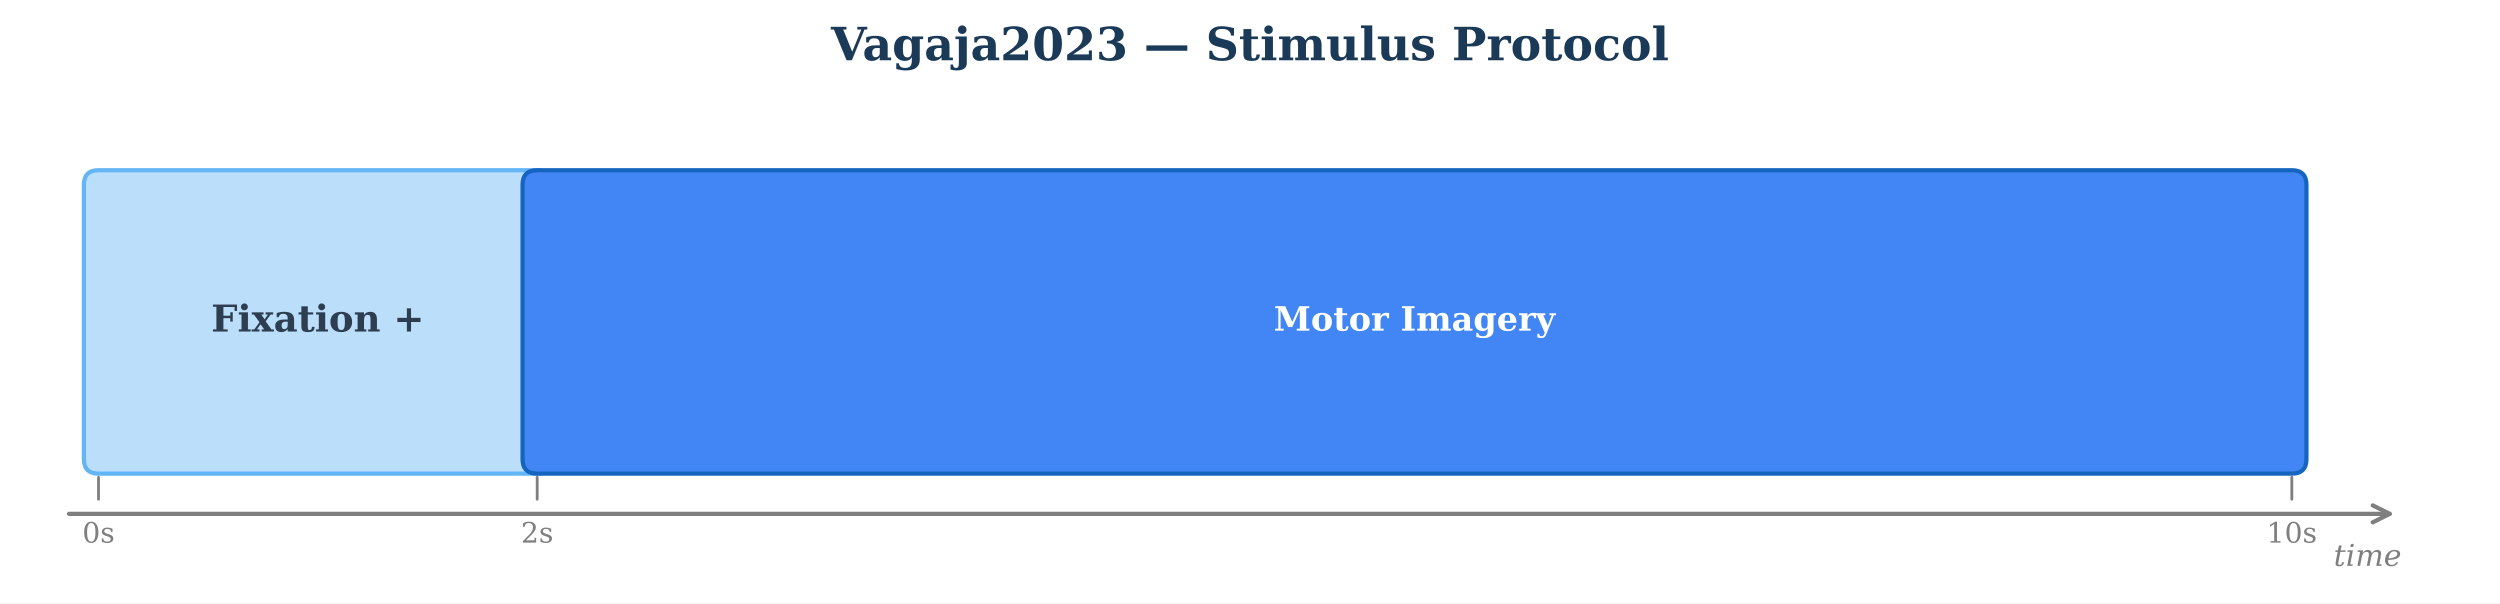
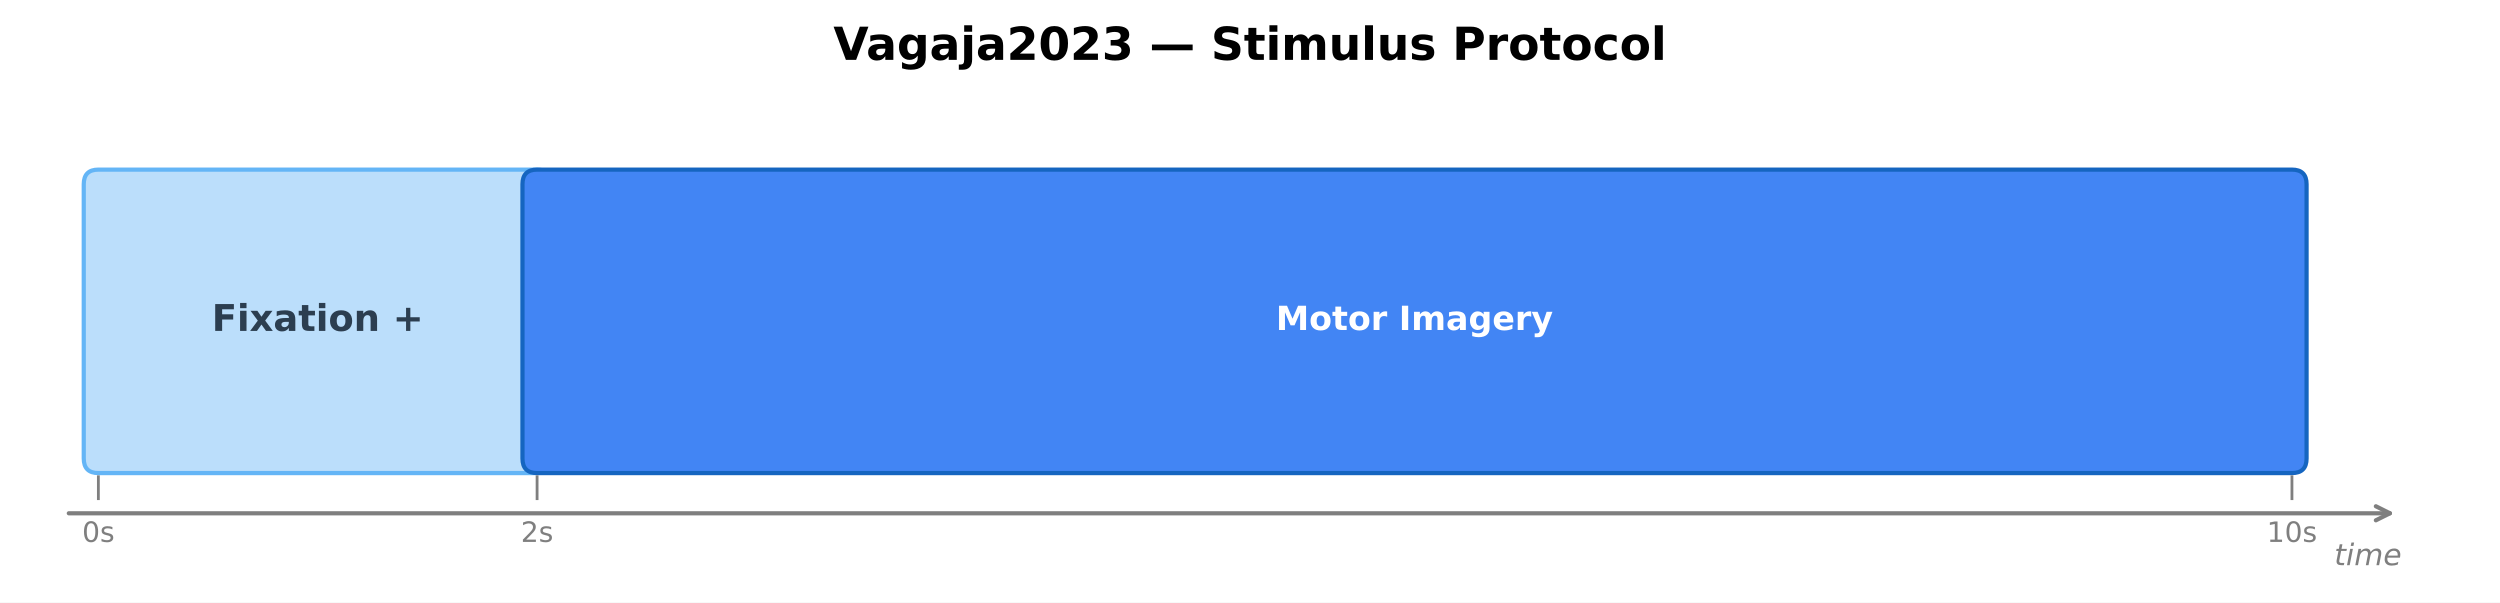
- <svg xmlns="http://www.w3.org/2000/svg" xmlns:xlink="http://www.w3.org/1999/xlink" width="708.48pt" height="170.95pt" viewBox="0 0 708.48 170.95" version="1.1">
+ <svg xmlns="http://www.w3.org/2000/svg" xmlns:xlink="http://www.w3.org/1999/xlink" width="712.8pt" height="171.788pt" viewBox="0 0 712.8 171.788" version="1.1">
  <defs>
    <style type="text/css">*{stroke-linejoin: round; stroke-linecap: butt}</style>
  </defs>
  <g id="figure_1">
    <g id="patch_1">
-       <path d="M 0 170.95  L 708.48 170.95  L 708.48 0  L 0 0  z " style="fill: #ffffff" />
+       <path d="M 0 171.788  L 712.8 171.788  L 712.8 0  L 0 0  z " style="fill: #ffffff" />
    </g>
    <g id="axes_1">
      <g id="patch_2">
-         <path d="M 27.919 134.226  L 152.232 134.226  Q 156.375 134.226 156.375 130.082  L 156.375 52.387  Q 156.375 48.243 152.232 48.243  L 27.919 48.243  Q 23.775 48.243 23.775 52.387  L 23.775 130.082  Q 23.775 134.226 27.919 134.226  z " clip-path="url(#pcf9cfe73e1)" style="fill: #bbdefb; stroke: #64b5f6; stroke-width: 1.2" />
+         <path d="M 28.048 134.88  L 153.134 134.88  Q 157.304 134.88 157.304 130.711  L 157.304 52.532  Q 157.304 48.362 153.134 48.362  L 28.048 48.362  Q 23.878 48.362 23.878 52.532  L 23.878 130.711  Q 23.878 134.88 28.048 134.88  z " clip-path="url(#p96fbd1d0a3)" style="fill: #bbdefb; stroke: #64b5f6; stroke-width: 1.2" />
      </g>
      <g id="patch_3">
-         <path d="M 152.232 134.226  L 649.483 134.226  Q 653.627 134.226 653.627 130.082  L 653.627 52.387  Q 653.627 48.243 649.483 48.243  L 152.232 48.243  Q 148.088 48.243 148.088 52.387  L 148.088 130.082  Q 148.088 134.226 152.232 134.226  z " clip-path="url(#pcf9cfe73e1)" style="fill: #4285f4; stroke: #1565c0; stroke-width: 1.2" />
+         <path d="M 153.134 134.88  L 653.481 134.88  Q 657.65 134.88 657.65 130.711  L 657.65 52.532  Q 657.65 48.362 653.481 48.362  L 153.134 48.362  Q 148.965 48.362 148.965 52.532  L 148.965 130.711  Q 148.965 134.88 153.134 134.88  z " clip-path="url(#p96fbd1d0a3)" style="fill: #4285f4; stroke: #1565c0; stroke-width: 1.2" />
      </g>
      <g id="line2d_1">
-         <path d="M 27.919 135.262  L 27.919 141.477  " clip-path="url(#pcf9cfe73e1)" style="fill: none; stroke: #7f7f7f; stroke-width: 0.8; stroke-linecap: round" />
+         <path d="M 28.048 135.923  L 28.048 142.177  " clip-path="url(#p96fbd1d0a3)" style="fill: none; stroke: #7f7f7f; stroke-width: 0.8; stroke-linecap: square" />
      </g>
      <g id="line2d_2">
-         <path d="M 152.232 135.262  L 152.232 141.477  " clip-path="url(#pcf9cfe73e1)" style="fill: none; stroke: #7f7f7f; stroke-width: 0.8; stroke-linecap: round" />
+         <path d="M 153.134 135.923  L 153.134 142.177  " clip-path="url(#p96fbd1d0a3)" style="fill: none; stroke: #7f7f7f; stroke-width: 0.8; stroke-linecap: square" />
      </g>
      <g id="line2d_3">
-         <path d="M 649.483 135.262  L 649.483 141.477  " clip-path="url(#pcf9cfe73e1)" style="fill: none; stroke: #7f7f7f; stroke-width: 0.8; stroke-linecap: round" />
+         <path d="M 653.481 135.923  L 653.481 142.177  " clip-path="url(#p96fbd1d0a3)" style="fill: none; stroke: #7f7f7f; stroke-width: 0.8; stroke-linecap: square" />
      </g>
      <g id="text_1">
-         <g clip-path="url(#pcf9cfe73e1)">
-           <g style="fill: #2c3e50" transform="translate(59.85655 93.96234) scale(0.105 -0.105)">
+         <g clip-path="url(#p96fbd1d0a3)">
+           <g style="fill: #2c3e50" transform="translate(60.39534 94.3492) scale(0.105 -0.105)">
            <defs>
-               <path id="DejaVuSerif-Bold-29" d="M 300 0  L 300 378  L 897 378  L 897 4288  L 300 4288  L 300 4666  L 4459 4666  L 4459 3566  L 4031 3566  L 4031 4238  L 2106 4238  L 2106 2741  L 3291 2741  L 3291 3334  L 3719 3334  L 3719 1722  L 3291 1722  L 3291 2316  L 2106 2316  L 2106 378  L 2841 378  L 2841 0  L 300 0  z " transform="scale(0.015625)" />
-               <path id="DejaVuSerif-Bold-4c" d="M 588 4263  Q 588 4516 763 4689  Q 938 4863 1191 4863  Q 1438 4863 1611 4689  Q 1784 4516 1784 4263  Q 1784 4016 1611 3842  Q 1438 3669 1191 3669  Q 938 3669 763 3841  Q 588 4013 588 4263  z M 1797 378  L 2272 378  L 2272 0  L 219 0  L 219 378  L 691 378  L 691 2944  L 219 2944  L 219 3322  L 1797 3322  L 1797 378  z " transform="scale(0.015625)" />
-               <path id="DejaVuSerif-Bold-5b" d="M 2247 2119  L 2834 2944  L 2425 2944  L 2425 3322  L 3719 3322  L 3719 2944  L 3278 2944  L 2431 1759  L 3419 378  L 3859 378  L 3859 0  L 1747 0  L 1747 378  L 2175 378  L 1550 1253  L 922 378  L 1369 378  L 1369 0  L 0 0  L 0 378  L 475 378  L 1356 1619  L 403 2944  L 31 2944  L 31 3322  L 2059 3322  L 2059 2944  L 1656 2944  L 2247 2119  z " transform="scale(0.015625)" />
-               <path id="DejaVuSerif-Bold-44" d="M 3525 2041  L 3525 378  L 4000 378  L 4000 0  L 2419 0  L 2419 422  Q 2200 159 1931 34  Q 1663 -91 1319 -91  Q 809 -91 536 182  Q 263 456 263 966  Q 263 1525 655 1803  Q 1047 2081 1838 2081  L 2419 2081  L 2419 2278  Q 2419 2681 2228 2873  Q 2038 3066 1638 3066  Q 1306 3066 1126 2930  Q 947 2794 872 2484  L 519 2484  L 519 3200  Q 816 3306 1134 3359  Q 1453 3413 1806 3413  Q 2697 3413 3111 3081  Q 3525 2750 3525 2041  z M 2419 1044  L 2419 1709  L 2003 1709  Q 1694 1709 1528 1540  Q 1363 1372 1363 1056  Q 1363 741 1483 584  Q 1603 428 1850 428  Q 2106 428 2262 597  Q 2419 766 2419 1044  z " transform="scale(0.015625)" />
-               <path id="DejaVuSerif-Bold-57" d="M 634 2944  L 153 2944  L 153 3322  L 634 3322  L 634 4353  L 1741 4353  L 1741 3322  L 2663 3322  L 2663 2944  L 1741 2944  L 1741 909  Q 1741 475 1809 369  Q 1878 263 2059 263  Q 2259 263 2356 397  Q 2453 531 2459 813  L 2925 813  Q 2897 313 2651 111  Q 2406 -91 1806 -91  Q 1122 -91 878 123  Q 634 338 634 909  L 634 2944  z " transform="scale(0.015625)" />
-               <path id="DejaVuSerif-Bold-52" d="M 2138 263  Q 2488 263 2630 563  Q 2772 863 2772 1663  Q 2772 2463 2631 2761  Q 2491 3059 2138 3059  Q 1784 3059 1640 2757  Q 1497 2456 1497 1663  Q 1497 869 1640 566  Q 1784 263 2138 263  z M 2138 -91  Q 1259 -91 761 376  Q 263 844 263 1663  Q 263 2484 761 2948  Q 1259 3413 2138 3413  Q 3019 3413 3516 2948  Q 4013 2484 4013 1663  Q 4013 844 3514 376  Q 3016 -91 2138 -91  z " transform="scale(0.015625)" />
-               <path id="DejaVuSerif-Bold-51" d="M 219 0  L 219 378  L 691 378  L 691 2944  L 219 2944  L 219 3322  L 1797 3322  L 1797 2853  Q 1997 3150 2253 3281  Q 2509 3413 2900 3413  Q 3459 3413 3745 3083  Q 4031 2753 4031 2113  L 4031 378  L 4506 378  L 4506 0  L 2522 0  L 2522 378  L 2925 378  L 2925 2144  Q 2925 2566 2817 2730  Q 2709 2894 2444 2894  Q 2109 2894 1953 2648  Q 1797 2403 1797 1869  L 1797 378  L 2203 378  L 2203 0  L 219 0  z " transform="scale(0.015625)" />
-               <path id="DejaVuSerif-Bold-3" transform="scale(0.015625)" />
-               <path id="DejaVuSerif-Bold-e" d="M 3041 4013  L 3041 2369  L 4684 2369  L 4684 1650  L 3041 1650  L 3041 6  L 2322 6  L 2322 1650  L 678 1650  L 678 2369  L 2322 2369  L 2322 4013  L 3041 4013  z " transform="scale(0.015625)" />
+               <path id="DejaVuSans-Bold-29" d="M 588 4666  L 3834 4666  L 3834 3756  L 1791 3756  L 1791 2888  L 3713 2888  L 3713 1978  L 1791 1978  L 1791 0  L 588 0  L 588 4666  z " transform="scale(0.015625)" />
+               <path id="DejaVuSans-Bold-4c" d="M 538 3500  L 1656 3500  L 1656 0  L 538 0  L 538 3500  z M 538 4863  L 1656 4863  L 1656 3950  L 538 3950  L 538 4863  z " transform="scale(0.015625)" />
+               <path id="DejaVuSans-Bold-5b" d="M 1422 1791  L 159 3500  L 1344 3500  L 2059 2463  L 2784 3500  L 3969 3500  L 2706 1797  L 4031 0  L 2847 0  L 2059 1106  L 1281 0  L 97 0  L 1422 1791  z " transform="scale(0.015625)" />
+               <path id="DejaVuSans-Bold-44" d="M 2106 1575  Q 1756 1575 1579 1456  Q 1403 1338 1403 1106  Q 1403 894 1545 773  Q 1688 653 1941 653  Q 2256 653 2472 879  Q 2688 1106 2688 1447  L 2688 1575  L 2106 1575  z M 3816 1997  L 3816 0  L 2688 0  L 2688 519  Q 2463 200 2181 54  Q 1900 -91 1497 -91  Q 953 -91 614 226  Q 275 544 275 1050  Q 275 1666 698 1953  Q 1122 2241 2028 2241  L 2688 2241  L 2688 2328  Q 2688 2594 2478 2717  Q 2269 2841 1825 2841  Q 1466 2841 1156 2769  Q 847 2697 581 2553  L 581 3406  Q 941 3494 1303 3539  Q 1666 3584 2028 3584  Q 2975 3584 3395 3211  Q 3816 2838 3816 1997  z " transform="scale(0.015625)" />
+               <path id="DejaVuSans-Bold-57" d="M 1759 4494  L 1759 3500  L 2913 3500  L 2913 2700  L 1759 2700  L 1759 1216  Q 1759 972 1856 886  Q 1953 800 2241 800  L 2816 800  L 2816 0  L 1856 0  Q 1194 0 917 276  Q 641 553 641 1216  L 641 2700  L 84 2700  L 84 3500  L 641 3500  L 641 4494  L 1759 4494  z " transform="scale(0.015625)" />
+               <path id="DejaVuSans-Bold-52" d="M 2203 2784  Q 1831 2784 1636 2517  Q 1441 2250 1441 1747  Q 1441 1244 1636 976  Q 1831 709 2203 709  Q 2569 709 2762 976  Q 2956 1244 2956 1747  Q 2956 2250 2762 2517  Q 2569 2784 2203 2784  z M 2203 3584  Q 3106 3584 3614 3096  Q 4122 2609 4122 1747  Q 4122 884 3614 396  Q 3106 -91 2203 -91  Q 1297 -91 786 396  Q 275 884 275 1747  Q 275 2609 786 3096  Q 1297 3584 2203 3584  z " transform="scale(0.015625)" />
+               <path id="DejaVuSans-Bold-51" d="M 4056 2131  L 4056 0  L 2931 0  L 2931 347  L 2931 1631  Q 2931 2084 2911 2256  Q 2891 2428 2841 2509  Q 2775 2619 2662 2680  Q 2550 2741 2406 2741  Q 2056 2741 1856 2470  Q 1656 2200 1656 1722  L 1656 0  L 538 0  L 538 3500  L 1656 3500  L 1656 2988  Q 1909 3294 2193 3439  Q 2478 3584 2822 3584  Q 3428 3584 3742 3212  Q 4056 2841 4056 2131  z " transform="scale(0.015625)" />
+               <path id="DejaVuSans-Bold-3" transform="scale(0.015625)" />
+               <path id="DejaVuSans-Bold-e" d="M 3053 4013  L 3053 2375  L 4684 2375  L 4684 1638  L 3053 1638  L 3053 0  L 2309 0  L 2309 1638  L 678 1638  L 678 2375  L 2309 2375  L 2309 4013  L 3053 4013  z " transform="scale(0.015625)" />
            </defs>
-             <use xlink:href="#DejaVuSerif-Bold-29" />
-             <use xlink:href="#DejaVuSerif-Bold-4c" transform="translate(71 0)" />
-             <use xlink:href="#DejaVuSerif-Bold-5b" transform="translate(108.9844 0)" />
-             <use xlink:href="#DejaVuSerif-Bold-44" transform="translate(168.6094 0)" />
-             <use xlink:href="#DejaVuSerif-Bold-57" transform="translate(233.4062 0)" />
-             <use xlink:href="#DejaVuSerif-Bold-4c" transform="translate(279.5938 0)" />
-             <use xlink:href="#DejaVuSerif-Bold-52" transform="translate(317.5781 0)" />
-             <use xlink:href="#DejaVuSerif-Bold-51" transform="translate(384.2812 0)" />
-             <use xlink:href="#DejaVuSerif-Bold-3" transform="translate(456.9844 0)" />
-             <use xlink:href="#DejaVuSerif-Bold-e" transform="translate(491.7969 0)" />
+             <use xlink:href="#DejaVuSans-Bold-29" />
+             <use xlink:href="#DejaVuSans-Bold-4c" transform="translate(68.3125 0)" />
+             <use xlink:href="#DejaVuSans-Bold-5b" transform="translate(102.5938 0)" />
+             <use xlink:href="#DejaVuSans-Bold-44" transform="translate(167.0938 0)" />
+             <use xlink:href="#DejaVuSans-Bold-57" transform="translate(234.5781 0)" />
+             <use xlink:href="#DejaVuSans-Bold-4c" transform="translate(282.375 0)" />
+             <use xlink:href="#DejaVuSans-Bold-52" transform="translate(316.6562 0)" />
+             <use xlink:href="#DejaVuSans-Bold-51" transform="translate(385.3594 0)" />
+             <use xlink:href="#DejaVuSans-Bold-3" transform="translate(456.5469 0)" />
+             <use xlink:href="#DejaVuSans-Bold-e" transform="translate(491.3594 0)" />
          </g>
        </g>
      </g>
      <g id="text_2">
-         <g clip-path="url(#pcf9cfe73e1)">
-           <g style="fill: #ffffff" transform="translate(360.9803 93.70216) scale(0.095 -0.095)">
+         <g clip-path="url(#p96fbd1d0a3)">
+           <g style="fill: #ffffff" transform="translate(363.8045 94.08903) scale(0.095 -0.095)">
            <defs>
-               <path id="DejaVuSerif-Bold-30" d="M 269 0  L 269 378  L 863 378  L 863 4288  L 269 4288  L 269 4666  L 2194 4666  L 3525 1672  L 4863 4666  L 6784 4666  L 6784 4288  L 6188 4288  L 6188 378  L 6784 378  L 6784 0  L 4384 0  L 4384 378  L 4978 378  L 4978 3938  L 3531 684  L 2741 684  L 1300 3938  L 1300 378  L 1894 378  L 1894 0  L 269 0  z " transform="scale(0.015625)" />
-               <path id="DejaVuSerif-Bold-55" d="M 3438 3359  L 3438 2369  L 3084 2369  Q 3066 2634 2941 2764  Q 2816 2894 2578 2894  Q 2216 2894 2006 2575  Q 1797 2256 1797 1691  L 1797 378  L 2400 378  L 2400 0  L 219 0  L 219 378  L 691 378  L 691 2944  L 184 2944  L 184 3322  L 1797 3322  L 1797 2731  Q 1959 3078 2226 3245  Q 2494 3413 2881 3413  Q 2978 3413 3117 3398  Q 3256 3384 3438 3359  z " transform="scale(0.015625)" />
-               <path id="DejaVuSerif-Bold-2c" d="M 300 0  L 300 378  L 897 378  L 897 4288  L 300 4288  L 300 4666  L 2700 4666  L 2700 4288  L 2100 4288  L 2100 378  L 2700 378  L 2700 0  L 300 0  z " transform="scale(0.015625)" />
-               <path id="DejaVuSerif-Bold-50" d="M 3884 2778  Q 4116 3109 4384 3261  Q 4653 3413 5013 3413  Q 5584 3413 5867 3089  Q 6150 2766 6150 2113  L 6150 378  L 6625 378  L 6625 0  L 4647 0  L 4647 378  L 5044 378  L 5044 1947  Q 5044 2569 4948 2731  Q 4853 2894 4594 2894  Q 4300 2894 4137 2667  Q 3975 2441 3975 2022  L 3975 378  L 4372 378  L 4372 0  L 2472 0  L 2472 378  L 2869 378  L 2869 1947  Q 2869 2569 2772 2731  Q 2675 2894 2419 2894  Q 2122 2894 1959 2667  Q 1797 2441 1797 2022  L 1797 378  L 2194 378  L 2194 0  L 219 0  L 219 378  L 691 378  L 691 2944  L 219 2944  L 219 3322  L 1797 3322  L 1797 2853  Q 1991 3144 2241 3278  Q 2491 3413 2834 3413  Q 3241 3413 3494 3258  Q 3747 3103 3884 2778  z " transform="scale(0.015625)" />
-               <path id="DejaVuSerif-Bold-4a" d="M 3853 2944  L 3853 44  Q 3853 -656 3354 -1039  Q 2856 -1422 1947 -1422  Q 1616 -1422 1275 -1370  Q 934 -1319 575 -1216  L 575 -422  L 928 -422  Q 975 -750 1192 -909  Q 1409 -1069 1813 -1069  Q 2325 -1069 2536 -823  Q 2747 -578 2747 44  L 2747 422  Q 2606 163 2367 36  Q 2128 -91 1778 -91  Q 1072 -91 667 378  Q 263 847 263 1663  Q 263 2481 667 2947  Q 1072 3413 1778 3413  Q 2128 3413 2367 3286  Q 2606 3159 2747 2900  L 2747 3322  L 4325 3322  L 4325 2944  L 3853 2944  z M 2747 1825  Q 2747 2406 2597 2665  Q 2447 2925 2119 2925  Q 1775 2925 1636 2651  Q 1497 2378 1497 1663  Q 1497 947 1637 672  Q 1778 397 2119 397  Q 2447 397 2597 656  Q 2747 916 2747 1497  L 2747 1825  z " transform="scale(0.015625)" />
-               <path id="DejaVuSerif-Bold-48" d="M 2566 1875  Q 2566 2531 2444 2795  Q 2322 3059 2028 3059  Q 1744 3059 1620 2800  Q 1497 2541 1497 1931  L 1497 1875  L 2566 1875  z M 3781 1503  L 1497 1503  L 1497 1478  Q 1497 834 1690 548  Q 1884 263 2316 263  Q 2675 263 2897 453  Q 3119 644 3181 1006  L 3700 1006  Q 3566 441 3166 175  Q 2766 -91 2047 -91  Q 1184 -91 723 364  Q 263 819 263 1663  Q 263 2488 734 2950  Q 1206 3413 2047 3413  Q 2872 3413 3312 2927  Q 3753 2441 3781 1503  z " transform="scale(0.015625)" />
-               <path id="DejaVuSerif-Bold-5c" d="M 1997 -750  Q 1847 -1116 1634 -1269  Q 1422 -1422 1063 -1422  Q 909 -1422 721 -1387  Q 534 -1353 313 -1288  L 313 -594  L 666 -597  Q 675 -838 779 -953  Q 884 -1069 1094 -1069  Q 1297 -1069 1422 -958  Q 1547 -847 1672 -538  L 1722 -422  L 275 2944  L -84 2944  L -84 3322  L 1831 3322  L 1831 2944  L 1434 2944  L 2278 978  L 3066 2944  L 2625 2944  L 2625 3322  L 3872 3322  L 3872 2944  L 3469 2944  L 1997 -750  z " transform="scale(0.015625)" />
+               <path id="DejaVuSans-Bold-30" d="M 588 4666  L 2119 4666  L 3181 2169  L 4250 4666  L 5778 4666  L 5778 0  L 4641 0  L 4641 3413  L 3566 897  L 2803 897  L 1728 3413  L 1728 0  L 588 0  L 588 4666  z " transform="scale(0.015625)" />
+               <path id="DejaVuSans-Bold-55" d="M 3138 2547  Q 2991 2616 2845 2648  Q 2700 2681 2553 2681  Q 2122 2681 1889 2404  Q 1656 2128 1656 1613  L 1656 0  L 538 0  L 538 3500  L 1656 3500  L 1656 2925  Q 1872 3269 2151 3426  Q 2431 3584 2822 3584  Q 2878 3584 2943 3579  Q 3009 3575 3134 3559  L 3138 2547  z " transform="scale(0.015625)" />
+               <path id="DejaVuSans-Bold-2c" d="M 588 4666  L 1791 4666  L 1791 0  L 588 0  L 588 4666  z " transform="scale(0.015625)" />
+               <path id="DejaVuSans-Bold-50" d="M 3781 2919  Q 3994 3244 4286 3414  Q 4578 3584 4928 3584  Q 5531 3584 5847 3212  Q 6163 2841 6163 2131  L 6163 0  L 5038 0  L 5038 1825  Q 5041 1866 5042 1909  Q 5044 1953 5044 2034  Q 5044 2406 4934 2573  Q 4825 2741 4581 2741  Q 4263 2741 4089 2478  Q 3916 2216 3909 1719  L 3909 0  L 2784 0  L 2784 1825  Q 2784 2406 2684 2573  Q 2584 2741 2328 2741  Q 2006 2741 1831 2477  Q 1656 2213 1656 1722  L 1656 0  L 531 0  L 531 3500  L 1656 3500  L 1656 2988  Q 1863 3284 2130 3434  Q 2397 3584 2719 3584  Q 3081 3584 3359 3409  Q 3638 3234 3781 2919  z " transform="scale(0.015625)" />
+               <path id="DejaVuSans-Bold-4a" d="M 2919 594  Q 2688 288 2409 144  Q 2131 0 1766 0  Q 1125 0 706 504  Q 288 1009 288 1791  Q 288 2575 706 3076  Q 1125 3578 1766 3578  Q 2131 3578 2409 3434  Q 2688 3291 2919 2981  L 2919 3500  L 4044 3500  L 4044 353  Q 4044 -491 3511 -936  Q 2978 -1381 1966 -1381  Q 1638 -1381 1331 -1331  Q 1025 -1281 716 -1178  L 716 -306  Q 1009 -475 1290 -558  Q 1572 -641 1856 -641  Q 2406 -641 2662 -400  Q 2919 -159 2919 353  L 2919 594  z M 2181 2772  Q 1834 2772 1640 2515  Q 1447 2259 1447 1791  Q 1447 1309 1634 1061  Q 1822 813 2181 813  Q 2531 813 2725 1069  Q 2919 1325 2919 1791  Q 2919 2259 2725 2515  Q 2531 2772 2181 2772  z " transform="scale(0.015625)" />
+               <path id="DejaVuSans-Bold-48" d="M 4031 1759  L 4031 1441  L 1416 1441  Q 1456 1047 1700 850  Q 1944 653 2381 653  Q 2734 653 3104 758  Q 3475 863 3866 1075  L 3866 213  Q 3469 63 3072 -14  Q 2675 -91 2278 -91  Q 1328 -91 801 392  Q 275 875 275 1747  Q 275 2603 792 3093  Q 1309 3584 2216 3584  Q 3041 3584 3536 3087  Q 4031 2591 4031 1759  z M 2881 2131  Q 2881 2450 2695 2645  Q 2509 2841 2209 2841  Q 1884 2841 1681 2658  Q 1478 2475 1428 2131  L 2881 2131  z " transform="scale(0.015625)" />
+               <path id="DejaVuSans-Bold-5c" d="M 78 3500  L 1197 3500  L 2138 1125  L 2938 3500  L 4056 3500  L 2584 -331  Q 2363 -916 2067 -1148  Q 1772 -1381 1288 -1381  L 641 -1381  L 641 -647  L 991 -647  Q 1275 -647 1404 -556  Q 1534 -466 1606 -231  L 1638 -134  L 78 3500  z " transform="scale(0.015625)" />
            </defs>
-             <use xlink:href="#DejaVuSerif-Bold-30" />
-             <use xlink:href="#DejaVuSerif-Bold-52" transform="translate(110.6875 0)" />
-             <use xlink:href="#DejaVuSerif-Bold-57" transform="translate(177.3906 0)" />
-             <use xlink:href="#DejaVuSerif-Bold-52" transform="translate(223.5781 0)" />
-             <use xlink:href="#DejaVuSerif-Bold-55" transform="translate(290.2812 0)" />
-             <use xlink:href="#DejaVuSerif-Bold-3" transform="translate(342.9688 0)" />
-             <use xlink:href="#DejaVuSerif-Bold-2c" transform="translate(377.7812 0)" />
-             <use xlink:href="#DejaVuSerif-Bold-50" transform="translate(424.5625 0)" />
-             <use xlink:href="#DejaVuSerif-Bold-44" transform="translate(530.375 0)" />
-             <use xlink:href="#DejaVuSerif-Bold-4a" transform="translate(595.1719 0)" />
-             <use xlink:href="#DejaVuSerif-Bold-48" transform="translate(665.0938 0)" />
-             <use xlink:href="#DejaVuSerif-Bold-55" transform="translate(728.7188 0)" />
-             <use xlink:href="#DejaVuSerif-Bold-5c" transform="translate(781.4062 0)" />
+             <use xlink:href="#DejaVuSans-Bold-30" />
+             <use xlink:href="#DejaVuSans-Bold-52" transform="translate(99.51562 0)" />
+             <use xlink:href="#DejaVuSans-Bold-57" transform="translate(168.2188 0)" />
+             <use xlink:href="#DejaVuSans-Bold-52" transform="translate(216.0156 0)" />
+             <use xlink:href="#DejaVuSans-Bold-55" transform="translate(284.7188 0)" />
+             <use xlink:href="#DejaVuSans-Bold-3" transform="translate(334.0312 0)" />
+             <use xlink:href="#DejaVuSans-Bold-2c" transform="translate(368.8438 0)" />
+             <use xlink:href="#DejaVuSans-Bold-50" transform="translate(406.0469 0)" />
+             <use xlink:href="#DejaVuSans-Bold-44" transform="translate(510.25 0)" />
+             <use xlink:href="#DejaVuSans-Bold-4a" transform="translate(577.7344 0)" />
+             <use xlink:href="#DejaVuSans-Bold-48" transform="translate(649.3125 0)" />
+             <use xlink:href="#DejaVuSans-Bold-55" transform="translate(717.1406 0)" />
+             <use xlink:href="#DejaVuSans-Bold-5c" transform="translate(766.4531 0)" />
          </g>
        </g>
      </g>
      <g id="text_3">
-         <g style="fill: #7f7f7f" transform="translate(23.32131 153.7713) scale(0.08 -0.08)">
+         <g style="fill: #7f7f7f" transform="translate(23.41901 154.5095) scale(0.08 -0.08)">
          <defs>
-             <path id="DejaVuSerif-13" d="M 2034 219  Q 2513 219 2750 744  Q 2988 1269 2988 2328  Q 2988 3391 2750 3916  Q 2513 4441 2034 4441  Q 1556 4441 1318 3916  Q 1081 3391 1081 2328  Q 1081 1269 1318 744  Q 1556 219 2034 219  z M 2034 -91  Q 1275 -91 848 546  Q 422 1184 422 2328  Q 422 3475 848 4112  Q 1275 4750 2034 4750  Q 2797 4750 3222 4112  Q 3647 3475 3647 2328  Q 3647 1184 3222 546  Q 2797 -91 2034 -91  z " transform="scale(0.015625)" />
-             <path id="DejaVuSerif-56" d="M 359 184  L 359 959  L 691 959  Q 703 588 923 403  Q 1144 219 1575 219  Q 1963 219 2166 364  Q 2369 509 2369 788  Q 2369 1006 2220 1140  Q 2072 1275 1594 1428  L 1178 1569  Q 750 1706 558 1912  Q 366 2119 366 2438  Q 366 2894 700 3153  Q 1034 3413 1625 3413  Q 1888 3413 2178 3344  Q 2469 3275 2778 3144  L 2778 2419  L 2447 2419  Q 2434 2741 2221 2922  Q 2009 3103 1644 3103  Q 1281 3103 1095 2975  Q 909 2847 909 2591  Q 909 2381 1050 2254  Q 1191 2128 1613 1997  L 2069 1856  Q 2541 1709 2748 1489  Q 2956 1269 2956 922  Q 2956 450 2595 179  Q 2234 -91 1600 -91  Q 1278 -91 972 -22  Q 666 47 359 184  z " transform="scale(0.015625)" />
+             <path id="DejaVuSans-13" d="M 2034 4250  Q 1547 4250 1301 3770  Q 1056 3291 1056 2328  Q 1056 1369 1301 889  Q 1547 409 2034 409  Q 2525 409 2770 889  Q 3016 1369 3016 2328  Q 3016 3291 2770 3770  Q 2525 4250 2034 4250  z M 2034 4750  Q 2819 4750 3233 4129  Q 3647 3509 3647 2328  Q 3647 1150 3233 529  Q 2819 -91 2034 -91  Q 1250 -91 836 529  Q 422 1150 422 2328  Q 422 3509 836 4129  Q 1250 4750 2034 4750  z " transform="scale(0.015625)" />
+             <path id="DejaVuSans-56" d="M 2834 3397  L 2834 2853  Q 2591 2978 2328 3040  Q 2066 3103 1784 3103  Q 1356 3103 1142 2972  Q 928 2841 928 2578  Q 928 2378 1081 2264  Q 1234 2150 1697 2047  L 1894 2003  Q 2506 1872 2764 1633  Q 3022 1394 3022 966  Q 3022 478 2636 193  Q 2250 -91 1575 -91  Q 1294 -91 989 -36  Q 684 19 347 128  L 347 722  Q 666 556 975 473  Q 1284 391 1588 391  Q 1994 391 2212 530  Q 2431 669 2431 922  Q 2431 1156 2273 1281  Q 2116 1406 1581 1522  L 1381 1569  Q 847 1681 609 1914  Q 372 2147 372 2553  Q 372 3047 722 3315  Q 1072 3584 1716 3584  Q 2034 3584 2315 3537  Q 2597 3491 2834 3397  z " transform="scale(0.015625)" />
          </defs>
-           <use xlink:href="#DejaVuSerif-13" />
-           <use xlink:href="#DejaVuSerif-56" transform="translate(63.625 0)" />
+           <use xlink:href="#DejaVuSans-13" />
+           <use xlink:href="#DejaVuSans-56" transform="translate(63.625 0)" />
        </g>
      </g>
      <g id="text_4">
-         <g style="fill: #7f7f7f" transform="translate(147.6341 153.7713) scale(0.08 -0.08)">
+         <g style="fill: #7f7f7f" transform="translate(148.5056 154.5095) scale(0.08 -0.08)">
          <defs>
-             <path id="DejaVuSerif-15" d="M 819 3553  L 469 3553  L 469 4384  Q 803 4563 1142 4656  Q 1481 4750 1806 4750  Q 2534 4750 2956 4397  Q 3378 4044 3378 3438  Q 3378 2753 2422 1800  Q 2347 1728 2309 1691  L 1131 513  L 3078 513  L 3078 1088  L 3444 1088  L 3444 0  L 434 0  L 434 341  L 1850 1753  Q 2319 2222 2519 2614  Q 2719 3006 2719 3438  Q 2719 3909 2473 4175  Q 2228 4441 1797 4441  Q 1350 4441 1106 4219  Q 863 3997 819 3553  z " transform="scale(0.015625)" />
+             <path id="DejaVuSans-15" d="M 1228 531  L 3431 531  L 3431 0  L 469 0  L 469 531  Q 828 903 1448 1529  Q 2069 2156 2228 2338  Q 2531 2678 2651 2914  Q 2772 3150 2772 3378  Q 2772 3750 2511 3984  Q 2250 4219 1831 4219  Q 1534 4219 1204 4116  Q 875 4013 500 3803  L 500 4441  Q 881 4594 1212 4672  Q 1544 4750 1819 4750  Q 2544 4750 2975 4387  Q 3406 4025 3406 3419  Q 3406 3131 3298 2873  Q 3191 2616 2906 2266  Q 2828 2175 2409 1742  Q 1991 1309 1228 531  z " transform="scale(0.015625)" />
          </defs>
-           <use xlink:href="#DejaVuSerif-15" />
-           <use xlink:href="#DejaVuSerif-56" transform="translate(63.625 0)" />
+           <use xlink:href="#DejaVuSans-15" />
+           <use xlink:href="#DejaVuSans-56" transform="translate(63.625 0)" />
        </g>
      </g>
      <g id="text_5">
-         <g style="fill: #7f7f7f" transform="translate(642.3405 153.7713) scale(0.08 -0.08)">
+         <g style="fill: #7f7f7f" transform="translate(646.3068 154.5095) scale(0.08 -0.08)">
          <defs>
-             <path id="DejaVuSerif-14" d="M 909 0  L 909 331  L 1722 331  L 1722 4213  L 781 3603  L 781 4013  L 1919 4750  L 2350 4750  L 2350 331  L 3163 331  L 3163 0  L 909 0  z " transform="scale(0.015625)" />
+             <path id="DejaVuSans-14" d="M 794 531  L 1825 531  L 1825 4091  L 703 3866  L 703 4441  L 1819 4666  L 2450 4666  L 2450 531  L 3481 531  L 3481 0  L 794 0  L 794 531  z " transform="scale(0.015625)" />
          </defs>
-           <use xlink:href="#DejaVuSerif-14" />
-           <use xlink:href="#DejaVuSerif-13" transform="translate(63.625 0)" />
-           <use xlink:href="#DejaVuSerif-56" transform="translate(127.25 0)" />
+           <use xlink:href="#DejaVuSans-14" />
+           <use xlink:href="#DejaVuSans-13" transform="translate(63.625 0)" />
+           <use xlink:href="#DejaVuSans-56" transform="translate(127.25 0)" />
        </g>
      </g>
      <g id="patch_4">
-         <path d="M 19.56 145.621  Q 349.061 145.621 677.22 145.621  " style="fill: none; stroke: #7f7f7f; stroke-width: 1.2; stroke-linecap: round" />
-         <path d="M 672.42 143.221  L 677.22 145.621  L 672.42 148.021  " style="fill: none; stroke: #7f7f7f; stroke-width: 1.2; stroke-linecap: round" />
+         <path d="M 19.622 146.347  Q 351.186 146.347 681.409 146.347  " style="fill: none; stroke: #7f7f7f; stroke-width: 1.2; stroke-linecap: round" />
+         <path d="M 677.409 144.347  L 681.409 146.347  L 677.409 148.347  " style="fill: none; stroke: #7f7f7f; stroke-width: 1.2; stroke-linecap: round" />
      </g>
      <g id="text_6">
-         <g style="fill: #7f7f7f" transform="translate(661.3353 160.3668) scale(0.085 -0.085)">
+         <g style="fill: #7f7f7f" transform="translate(665.5489 161.1444) scale(0.085 -0.085)">
          <defs>
-             <path id="DejaVuSerif-Italic-57" d="M 856 2988  L 350 2988  L 416 3322  L 922 3322  L 1122 4353  L 1700 4353  L 1500 3322  L 2581 3322  L 2516 2988  L 1434 2988  L 1025 878  Q 978 631 978 488  Q 978 388 1000 338  Q 1059 219 1278 219  Q 1503 219 1633 351  Q 1763 484 1825 781  L 2259 781  Q 2147 328 1884 118  Q 1622 -91 1169 -91  Q 672 -91 506 131  Q 406 266 406 516  Q 406 675 447 878  L 856 2988  z " transform="scale(0.015625)" />
-             <path id="DejaVuSerif-Italic-4c" d="M 1009 4353  Q 1038 4497 1163 4603  Q 1288 4709 1434 4709  Q 1578 4709 1663 4603  Q 1728 4522 1728 4422  Q 1728 4388 1719 4353  Q 1691 4206 1567 4103  Q 1444 4000 1297 4000  Q 1150 4000 1066 4103  Q 1003 4181 1003 4281  Q 1003 4316 1009 4353  z M 963 331  L 1506 331  L 1444 0  L 325 0  L 903 2988  L 353 2988  L 419 3322  L 1544 3322  L 963 331  z " transform="scale(0.015625)" />
-             <path id="DejaVuSerif-Italic-50" d="M 3503 2675  Q 3741 3041 4034 3227  Q 4328 3413 4672 3413  Q 5194 3413 5388 3088  Q 5503 2894 5503 2578  Q 5503 2372 5453 2113  L 5106 331  L 5625 331  L 5563 0  L 4469 0  L 4866 2047  Q 4913 2291 4913 2466  Q 4913 2659 4856 2772  Q 4750 2988 4403 2988  Q 4019 2988 3761 2697  Q 3503 2406 3394 1850  L 3034 0  L 2459 0  L 2863 2069  Q 2906 2303 2906 2472  Q 2906 2666 2850 2775  Q 2741 2988 2394 2988  Q 2009 2988 1751 2697  Q 1494 2406 1384 1850  L 1025 0  L 450 0  L 1031 2994  L 481 2994  L 544 3322  L 1669 3322  L 1556 2731  Q 1778 3063 2059 3238  Q 2341 3413 2653 3413  Q 3041 3413 3262 3220  Q 3484 3028 3503 2675  z " transform="scale(0.015625)" />
-             <path id="DejaVuSerif-Italic-48" d="M 938 1275  Q 925 1156 925 1050  Q 925 756 1031 563  Q 1216 219 1709 219  Q 2072 219 2250 328  Q 2569 525 2644 778  L 3066 778  Q 2941 381 2475 103  Q 2150 -91 1506 -91  Q 863 -91 516 388  Q 272 722 272 1206  Q 272 1419 319 1659  Q 472 2450 1000 2931  Q 1528 3413 2278 3413  Q 3500 3413 3500 2547  Q 3500 1913 2859 1603  Q 2206 1288 938 1275  z M 2541 1975  Q 2891 2181 2891 2569  Q 2891 3103 2181 3103  Q 1763 3103 1472 2784  Q 1181 2466 1003 1606  Q 2006 1653 2541 1975  z " transform="scale(0.015625)" />
+             <path id="DejaVuSans-Oblique-57" d="M 2706 3500  L 2619 3053  L 1472 3053  L 1100 1153  Q 1081 1047 1072 975  Q 1063 903 1063 863  Q 1063 663 1183 572  Q 1303 481 1569 481  L 2150 481  L 2053 0  L 1503 0  Q 991 0 739 200  Q 488 400 488 806  Q 488 878 497 964  Q 506 1050 525 1153  L 897 3053  L 409 3053  L 500 3500  L 978 3500  L 1172 4494  L 1747 4494  L 1556 3500  L 2706 3500  z " transform="scale(0.015625)" />
+             <path id="DejaVuSans-Oblique-4c" d="M 1172 4863  L 1747 4863  L 1606 4134  L 1031 4134  L 1172 4863  z M 909 3500  L 1484 3500  L 800 0  L 225 0  L 909 3500  z " transform="scale(0.015625)" />
+             <path id="DejaVuSans-Oblique-50" d="M 5747 2113  L 5338 0  L 4763 0  L 5166 2094  Q 5191 2228 5203 2325  Q 5216 2422 5216 2491  Q 5216 2772 5059 2928  Q 4903 3084 4622 3084  Q 4203 3084 3875 2770  Q 3547 2456 3450 1953  L 3066 0  L 2491 0  L 2900 2094  Q 2925 2209 2937 2307  Q 2950 2406 2950 2484  Q 2950 2769 2794 2926  Q 2638 3084 2363 3084  Q 1938 3084 1609 2770  Q 1281 2456 1184 1953  L 800 0  L 225 0  L 909 3500  L 1484 3500  L 1375 2956  Q 1609 3263 1923 3423  Q 2238 3584 2597 3584  Q 2978 3584 3223 3384  Q 3469 3184 3519 2828  Q 3781 3197 4126 3390  Q 4472 3584 4856 3584  Q 5306 3584 5551 3325  Q 5797 3066 5797 2591  Q 5797 2488 5784 2364  Q 5772 2241 5747 2113  z " transform="scale(0.015625)" />
+             <path id="DejaVuSans-Oblique-48" d="M 3078 2063  Q 3088 2113 3092 2166  Q 3097 2219 3097 2272  Q 3097 2653 2873 2875  Q 2650 3097 2266 3097  Q 1838 3097 1509 2826  Q 1181 2556 1013 2059  L 3078 2063  z M 3578 1613  L 903 1613  Q 884 1494 878 1425  Q 872 1356 872 1306  Q 872 872 1139 634  Q 1406 397 1894 397  Q 2269 397 2603 481  Q 2938 566 3225 728  L 3116 159  Q 2806 34 2476 -28  Q 2147 -91 1806 -91  Q 1078 -91 686 257  Q 294 606 294 1247  Q 294 1794 489 2264  Q 684 2734 1063 3103  Q 1306 3334 1642 3459  Q 1978 3584 2356 3584  Q 2950 3584 3301 3228  Q 3653 2872 3653 2272  Q 3653 2128 3634 1964  Q 3616 1800 3578 1613  z " transform="scale(0.015625)" />
          </defs>
-           <use xlink:href="#DejaVuSerif-Italic-57" />
-           <use xlink:href="#DejaVuSerif-Italic-4c" transform="translate(40.1875 0)" />
-           <use xlink:href="#DejaVuSerif-Italic-50" transform="translate(72.17188 0)" />
-           <use xlink:href="#DejaVuSerif-Italic-48" transform="translate(167 0)" />
+           <use xlink:href="#DejaVuSans-Oblique-57" />
+           <use xlink:href="#DejaVuSans-Oblique-4c" transform="translate(39.20312 0)" />
+           <use xlink:href="#DejaVuSans-Oblique-50" transform="translate(66.98438 0)" />
+           <use xlink:href="#DejaVuSans-Oblique-48" transform="translate(164.3906 0)" />
        </g>
      </g>
      <g id="text_7">
-         <g style="fill: #1b3a57" transform="translate(235.5094 17.07797) scale(0.13 -0.13)">
+         <g transform="translate(237.6105 17.07797) scale(0.13 -0.13)">
          <defs>
-             <path id="DejaVuSerif-Bold-39" d="M 5056 4666  L 5056 4288  L 4666 4288  L 2906 0  L 2163 0  L 403 4288  L -38 4288  L -38 4666  L 2150 4666  L 2150 4288  L 1697 4288  L 2956 1197  L 4225 4288  L 3669 4288  L 3669 4666  L 5056 4666  z " transform="scale(0.015625)" />
-             <path id="DejaVuSerif-Bold-4d" d="M 556 4263  Q 556 4516 729 4689  Q 903 4863 1159 4863  Q 1403 4863 1578 4688  Q 1753 4513 1753 4263  Q 1753 4016 1579 3842  Q 1406 3669 1159 3669  Q 906 3669 731 3841  Q 556 4013 556 4263  z M 684 2944  L 213 2944  L 213 3322  L 1791 3322  L 1791 -391  Q 1791 -900 1430 -1161  Q 1069 -1422 366 -1422  Q 178 -1422 -34 -1390  Q -247 -1359 -475 -1300  L -475 -594  L -122 -597  Q -116 -847 -23 -958  Q 69 -1069 275 -1069  Q 503 -1069 593 -922  Q 684 -775 684 -391  L 684 2944  z " transform="scale(0.015625)" />
-             <path id="DejaVuSerif-Bold-15" d="M 844 3513  L 469 3513  L 469 4519  Q 850 4634 1223 4692  Q 1597 4750 1978 4750  Q 2869 4750 3367 4386  Q 3866 4022 3866 3372  Q 3866 2909 3591 2542  Q 3316 2175 2541 1672  L 1241 819  L 3450 819  L 3450 1369  L 3878 1369  L 3878 0  L 428 0  L 428 763  L 1119 1241  Q 2003 1850 2297 2278  Q 2591 2706 2591 3278  Q 2591 3819 2367 4101  Q 2144 4384 1716 4384  Q 1347 4384 1125 4161  Q 903 3938 844 3513  z " transform="scale(0.015625)" />
-             <path id="DejaVuSerif-Bold-13" d="M 2228 275  Q 2603 275 2742 615  Q 2881 956 2881 2328  Q 2881 3691 2742 4037  Q 2603 4384 2228 4384  Q 1853 4384 1714 4043  Q 1575 3703 1575 2328  Q 1575 956 1714 615  Q 1853 275 2228 275  z M 2228 -91  Q 1294 -91 797 532  Q 300 1156 300 2328  Q 300 3500 797 4125  Q 1294 4750 2228 4750  Q 3159 4750 3656 4125  Q 4153 3500 4153 2328  Q 4153 1156 3656 532  Q 3159 -91 2228 -91  z " transform="scale(0.015625)" />
-             <path id="DejaVuSerif-Bold-16" d="M 550 4531  Q 963 4641 1350 4695  Q 1738 4750 2106 4750  Q 2950 4750 3401 4448  Q 3853 4147 3853 3584  Q 3853 3163 3593 2900  Q 3334 2638 2834 2547  Q 3444 2450 3744 2131  Q 4044 1813 4044 1259  Q 4044 606 3526 257  Q 3009 -91 2028 -91  Q 1659 -91 1267 -28  Q 875 34 447 159  L 447 1184  L 825 1184  Q 859 741 1103 508  Q 1347 275 1778 275  Q 2253 275 2512 539  Q 2772 803 2772 1288  Q 2772 1794 2501 2069  Q 2231 2344 1734 2344  L 1528 2344  L 1528 2719  L 1691 2719  Q 2150 2719 2381 2931  Q 2613 3144 2613 3566  Q 2613 3963 2395 4173  Q 2178 4384 1772 4384  Q 1403 4384 1187 4182  Q 972 3981 928 3597  L 550 3597  L 550 4531  z " transform="scale(0.015625)" />
-             <path id="DejaVuSerif-Bold-782" d="M 344 2075  L 6056 2075  L 6056 1325  L 344 1325  L 344 2075  z " transform="scale(0.015625)" />
-             <path id="DejaVuSerif-Bold-36" d="M 494 225  L 494 1331  L 891 1331  Q 981 806 1318 547  Q 1656 288 2253 288  Q 2738 288 2991 472  Q 3244 656 3244 1013  Q 3244 1294 3072 1450  Q 2900 1606 2363 1741  L 1663 1913  Q 978 2088 700 2398  Q 422 2709 422 3284  Q 422 3978 883 4364  Q 1344 4750 2175 4750  Q 2584 4750 3026 4681  Q 3469 4613 3944 4475  L 3944 3444  L 3547 3444  Q 3456 3925 3150 4148  Q 2844 4372 2278 4372  Q 1816 4372 1580 4211  Q 1344 4050 1344 3731  Q 1344 3441 1506 3289  Q 1669 3138 2303 2975  L 3003 2803  Q 3653 2641 3945 2297  Q 4238 1953 4238 1350  Q 4238 644 3750 276  Q 3263 -91 2316 -91  Q 1859 -91 1409 -12  Q 959 66 494 225  z " transform="scale(0.015625)" />
-             <path id="DejaVuSerif-Bold-58" d="M 3963 3322  L 3963 378  L 4434 378  L 4434 0  L 2853 0  L 2853 469  Q 2656 172 2400 40  Q 2144 -91 1753 -91  Q 1194 -91 908 239  Q 622 569 622 1209  L 622 2944  L 147 2944  L 147 3322  L 1728 3322  L 1728 1381  Q 1728 763 1831 595  Q 1934 428 2209 428  Q 2544 428 2698 675  Q 2853 922 2853 1459  L 2853 2944  L 2450 2944  L 2450 3322  L 3963 3322  z " transform="scale(0.015625)" />
-             <path id="DejaVuSerif-Bold-4f" d="M 1797 378  L 2272 378  L 2272 0  L 219 0  L 219 378  L 691 378  L 691 4488  L 219 4488  L 219 4863  L 1797 4863  L 1797 378  z " transform="scale(0.015625)" />
-             <path id="DejaVuSerif-Bold-56" d="M 300 97  L 300 1025  L 653 1025  Q 697 653 931 458  Q 1166 263 1569 263  Q 1906 263 2086 380  Q 2266 497 2266 716  Q 2266 916 2152 1025  Q 2038 1134 1709 1216  L 1253 1331  Q 738 1459 506 1698  Q 275 1938 275 2344  Q 275 2884 650 3148  Q 1025 3413 1806 3413  Q 2100 3413 2433 3364  Q 2766 3316 3169 3213  L 3169 2375  L 2816 2375  Q 2788 2716 2573 2887  Q 2359 3059 1959 3059  Q 1622 3059 1448 2951  Q 1275 2844 1275 2638  Q 1275 2469 1375 2372  Q 1475 2275 1734 2209  L 2188 2094  Q 2841 1928 3091 1684  Q 3341 1441 3341 1006  Q 3341 444 2939 176  Q 2538 -91 1691 -91  Q 1381 -91 1034 -44  Q 688 3 300 97  z " transform="scale(0.015625)" />
-             <path id="DejaVuSerif-Bold-33" d="M 300 0  L 300 378  L 897 378  L 897 4288  L 300 4288  L 300 4666  L 2956 4666  Q 3734 4666 4193 4295  Q 4653 3925 4653 3303  Q 4653 2678 4192 2304  Q 3731 1931 2956 1931  L 2100 1931  L 2100 378  L 2853 378  L 2853 0  L 300 0  z M 2100 2309  L 2450 2309  Q 2856 2309 3098 2579  Q 3341 2850 3341 3303  Q 3341 3753 3100 4020  Q 2859 4288 2450 4288  L 2100 4288  L 2100 2309  z " transform="scale(0.015625)" />
-             <path id="DejaVuSerif-Bold-46" d="M 3609 1038  Q 3491 469 3123 189  Q 2756 -91 2125 -91  Q 1238 -91 750 368  Q 263 828 263 1663  Q 263 2488 744 2950  Q 1225 3413 2081 3413  Q 2428 3413 2781 3347  Q 3134 3281 3500 3150  L 3500 2228  L 3150 2228  Q 3100 2650 2903 2854  Q 2706 3059 2350 3059  Q 1888 3059 1692 2746  Q 1497 2434 1497 1663  Q 1497 909 1687 586  Q 1878 263 2309 263  Q 2644 263 2845 463  Q 3047 663 3091 1038  L 3609 1038  z " transform="scale(0.015625)" />
+             <path id="DejaVuSans-Bold-39" d="M 31 4666  L 1241 4666  L 2478 1222  L 3713 4666  L 4922 4666  L 3194 0  L 1759 0  L 31 4666  z " transform="scale(0.015625)" />
+             <path id="DejaVuSans-Bold-4d" d="M 538 3500  L 1656 3500  L 1656 63  Q 1656 -641 1318 -1011  Q 981 -1381 341 -1381  L -213 -1381  L -213 -647  L -19 -647  Q 300 -647 419 -503  Q 538 -359 538 63  L 538 3500  z M 538 4863  L 1656 4863  L 1656 3950  L 538 3950  L 538 4863  z " transform="scale(0.015625)" />
+             <path id="DejaVuSans-Bold-15" d="M 1844 884  L 3897 884  L 3897 0  L 506 0  L 506 884  L 2209 2388  Q 2438 2594 2547 2791  Q 2656 2988 2656 3200  Q 2656 3528 2436 3728  Q 2216 3928 1850 3928  Q 1569 3928 1234 3808  Q 900 3688 519 3450  L 519 4475  Q 925 4609 1322 4679  Q 1719 4750 2100 4750  Q 2938 4750 3402 4381  Q 3866 4013 3866 3353  Q 3866 2972 3669 2642  Q 3472 2313 2841 1759  L 1844 884  z " transform="scale(0.015625)" />
+             <path id="DejaVuSans-Bold-13" d="M 2944 2338  Q 2944 3213 2780 3570  Q 2616 3928 2228 3928  Q 1841 3928 1675 3570  Q 1509 3213 1509 2338  Q 1509 1453 1675 1090  Q 1841 728 2228 728  Q 2613 728 2778 1090  Q 2944 1453 2944 2338  z M 4147 2328  Q 4147 1169 3647 539  Q 3147 -91 2228 -91  Q 1306 -91 806 539  Q 306 1169 306 2328  Q 306 3491 806 4120  Q 1306 4750 2228 4750  Q 3147 4750 3647 4120  Q 4147 3491 4147 2328  z " transform="scale(0.015625)" />
+             <path id="DejaVuSans-Bold-16" d="M 2981 2516  Q 3453 2394 3698 2092  Q 3944 1791 3944 1325  Q 3944 631 3412 270  Q 2881 -91 1863 -91  Q 1503 -91 1142 -33  Q 781 25 428 141  L 428 1069  Q 766 900 1098 814  Q 1431 728 1753 728  Q 2231 728 2486 893  Q 2741 1059 2741 1369  Q 2741 1688 2480 1852  Q 2219 2016 1709 2016  L 1228 2016  L 1228 2791  L 1734 2791  Q 2188 2791 2409 2933  Q 2631 3075 2631 3366  Q 2631 3634 2415 3781  Q 2200 3928 1806 3928  Q 1516 3928 1219 3862  Q 922 3797 628 3669  L 628 4550  Q 984 4650 1334 4700  Q 1684 4750 2022 4750  Q 2931 4750 3382 4451  Q 3834 4153 3834 3553  Q 3834 3144 3618 2883  Q 3403 2622 2981 2516  z " transform="scale(0.015625)" />
+             <path id="DejaVuSans-Bold-af6" d="M 344 2156  L 6056 2156  L 6056 1350  L 344 1350  L 344 2156  z " transform="scale(0.015625)" />
+             <path id="DejaVuSans-Bold-36" d="M 3834 4519  L 3834 3531  Q 3450 3703 3084 3790  Q 2719 3878 2394 3878  Q 1963 3878 1756 3759  Q 1550 3641 1550 3391  Q 1550 3203 1689 3098  Q 1828 2994 2194 2919  L 2706 2816  Q 3484 2659 3812 2340  Q 4141 2022 4141 1434  Q 4141 663 3683 286  Q 3225 -91 2284 -91  Q 1841 -91 1394 -6  Q 947 78 500 244  L 500 1259  Q 947 1022 1364 901  Q 1781 781 2169 781  Q 2563 781 2772 912  Q 2981 1044 2981 1288  Q 2981 1506 2839 1625  Q 2697 1744 2272 1838  L 1806 1941  Q 1106 2091 782 2419  Q 459 2747 459 3303  Q 459 4000 909 4375  Q 1359 4750 2203 4750  Q 2588 4750 2994 4692  Q 3400 4634 3834 4519  z " transform="scale(0.015625)" />
+             <path id="DejaVuSans-Bold-58" d="M 500 1363  L 500 3500  L 1625 3500  L 1625 3150  Q 1625 2866 1622 2436  Q 1619 2006 1619 1863  Q 1619 1441 1641 1255  Q 1663 1069 1716 984  Q 1784 875 1895 815  Q 2006 756 2150 756  Q 2500 756 2700 1025  Q 2900 1294 2900 1772  L 2900 3500  L 4019 3500  L 4019 0  L 2900 0  L 2900 506  Q 2647 200 2364 54  Q 2081 -91 1741 -91  Q 1134 -91 817 281  Q 500 653 500 1363  z " transform="scale(0.015625)" />
+             <path id="DejaVuSans-Bold-4f" d="M 538 4863  L 1656 4863  L 1656 0  L 538 0  L 538 4863  z " transform="scale(0.015625)" />
+             <path id="DejaVuSans-Bold-56" d="M 3272 3391  L 3272 2541  Q 2913 2691 2578 2766  Q 2244 2841 1947 2841  Q 1628 2841 1473 2761  Q 1319 2681 1319 2516  Q 1319 2381 1436 2309  Q 1553 2238 1856 2203  L 2053 2175  Q 2913 2066 3209 1816  Q 3506 1566 3506 1031  Q 3506 472 3093 190  Q 2681 -91 1863 -91  Q 1516 -91 1145 -36  Q 775 19 384 128  L 384 978  Q 719 816 1070 734  Q 1422 653 1784 653  Q 2113 653 2278 743  Q 2444 834 2444 1013  Q 2444 1163 2330 1236  Q 2216 1309 1875 1350  L 1678 1375  Q 931 1469 631 1722  Q 331 1975 331 2491  Q 331 3047 712 3315  Q 1094 3584 1881 3584  Q 2191 3584 2531 3537  Q 2872 3491 3272 3391  z " transform="scale(0.015625)" />
+             <path id="DejaVuSans-Bold-33" d="M 588 4666  L 2584 4666  Q 3475 4666 3951 4270  Q 4428 3875 4428 3144  Q 4428 2409 3951 2014  Q 3475 1619 2584 1619  L 1791 1619  L 1791 0  L 588 0  L 588 4666  z M 1791 3794  L 1791 2491  L 2456 2491  Q 2806 2491 2997 2661  Q 3188 2831 3188 3144  Q 3188 3456 2997 3625  Q 2806 3794 2456 3794  L 1791 3794  z " transform="scale(0.015625)" />
+             <path id="DejaVuSans-Bold-46" d="M 3366 3391  L 3366 2478  Q 3138 2634 2908 2709  Q 2678 2784 2431 2784  Q 1963 2784 1702 2511  Q 1441 2238 1441 1747  Q 1441 1256 1702 982  Q 1963 709 2431 709  Q 2694 709 2930 787  Q 3166 866 3366 1019  L 3366 103  Q 3103 6 2833 -42  Q 2563 -91 2291 -91  Q 1344 -91 809 395  Q 275 881 275 1747  Q 275 2613 809 3098  Q 1344 3584 2291 3584  Q 2566 3584 2833 3536  Q 3100 3488 3366 3391  z " transform="scale(0.015625)" />
          </defs>
-           <use xlink:href="#DejaVuSerif-Bold-39" />
-           <use xlink:href="#DejaVuSerif-Bold-44" transform="translate(68.42188 0)" />
-           <use xlink:href="#DejaVuSerif-Bold-4a" transform="translate(133.2188 0)" />
-           <use xlink:href="#DejaVuSerif-Bold-44" transform="translate(203.1406 0)" />
-           <use xlink:href="#DejaVuSerif-Bold-4d" transform="translate(267.9375 0)" />
-           <use xlink:href="#DejaVuSerif-Bold-44" transform="translate(304.125 0)" />
-           <use xlink:href="#DejaVuSerif-Bold-15" transform="translate(368.9219 0)" />
-           <use xlink:href="#DejaVuSerif-Bold-13" transform="translate(438.5 0)" />
-           <use xlink:href="#DejaVuSerif-Bold-15" transform="translate(508.0781 0)" />
-           <use xlink:href="#DejaVuSerif-Bold-16" transform="translate(577.6562 0)" />
-           <use xlink:href="#DejaVuSerif-Bold-3" transform="translate(647.2344 0)" />
-           <use xlink:href="#DejaVuSerif-Bold-782" transform="translate(682.0469 0)" />
-           <use xlink:href="#DejaVuSerif-Bold-3" transform="translate(782.0469 0)" />
-           <use xlink:href="#DejaVuSerif-Bold-36" transform="translate(816.8594 0)" />
-           <use xlink:href="#DejaVuSerif-Bold-57" transform="translate(889.0781 0)" />
-           <use xlink:href="#DejaVuSerif-Bold-4c" transform="translate(935.2656 0)" />
-           <use xlink:href="#DejaVuSerif-Bold-50" transform="translate(973.25 0)" />
-           <use xlink:href="#DejaVuSerif-Bold-58" transform="translate(1079.062 0)" />
-           <use xlink:href="#DejaVuSerif-Bold-4f" transform="translate(1151.766 0)" />
-           <use xlink:href="#DejaVuSerif-Bold-58" transform="translate(1189.75 0)" />
-           <use xlink:href="#DejaVuSerif-Bold-56" transform="translate(1262.453 0)" />
-           <use xlink:href="#DejaVuSerif-Bold-3" transform="translate(1318.75 0)" />
-           <use xlink:href="#DejaVuSerif-Bold-33" transform="translate(1353.562 0)" />
-           <use xlink:href="#DejaVuSerif-Bold-55" transform="translate(1428.766 0)" />
-           <use xlink:href="#DejaVuSerif-Bold-52" transform="translate(1481.453 0)" />
-           <use xlink:href="#DejaVuSerif-Bold-57" transform="translate(1548.156 0)" />
-           <use xlink:href="#DejaVuSerif-Bold-52" transform="translate(1594.344 0)" />
-           <use xlink:href="#DejaVuSerif-Bold-46" transform="translate(1661.047 0)" />
-           <use xlink:href="#DejaVuSerif-Bold-52" transform="translate(1721.938 0)" />
-           <use xlink:href="#DejaVuSerif-Bold-4f" transform="translate(1788.641 0)" />
+           <use xlink:href="#DejaVuSans-Bold-39" />
+           <use xlink:href="#DejaVuSans-Bold-44" transform="translate(71.92188 0)" />
+           <use xlink:href="#DejaVuSans-Bold-4a" transform="translate(139.4062 0)" />
+           <use xlink:href="#DejaVuSans-Bold-44" transform="translate(210.9844 0)" />
+           <use xlink:href="#DejaVuSans-Bold-4d" transform="translate(278.4688 0)" />
+           <use xlink:href="#DejaVuSans-Bold-44" transform="translate(312.75 0)" />
+           <use xlink:href="#DejaVuSans-Bold-15" transform="translate(380.2344 0)" />
+           <use xlink:href="#DejaVuSans-Bold-13" transform="translate(449.8125 0)" />
+           <use xlink:href="#DejaVuSans-Bold-15" transform="translate(519.3906 0)" />
+           <use xlink:href="#DejaVuSans-Bold-16" transform="translate(588.9688 0)" />
+           <use xlink:href="#DejaVuSans-Bold-3" transform="translate(658.5469 0)" />
+           <use xlink:href="#DejaVuSans-Bold-af6" transform="translate(693.3594 0)" />
+           <use xlink:href="#DejaVuSans-Bold-3" transform="translate(793.3594 0)" />
+           <use xlink:href="#DejaVuSans-Bold-36" transform="translate(828.1719 0)" />
+           <use xlink:href="#DejaVuSans-Bold-57" transform="translate(900.1875 0)" />
+           <use xlink:href="#DejaVuSans-Bold-4c" transform="translate(947.9844 0)" />
+           <use xlink:href="#DejaVuSans-Bold-50" transform="translate(982.2656 0)" />
+           <use xlink:href="#DejaVuSans-Bold-58" transform="translate(1086.469 0)" />
+           <use xlink:href="#DejaVuSans-Bold-4f" transform="translate(1157.656 0)" />
+           <use xlink:href="#DejaVuSans-Bold-58" transform="translate(1191.938 0)" />
+           <use xlink:href="#DejaVuSans-Bold-56" transform="translate(1263.125 0)" />
+           <use xlink:href="#DejaVuSans-Bold-3" transform="translate(1322.641 0)" />
+           <use xlink:href="#DejaVuSans-Bold-33" transform="translate(1357.453 0)" />
+           <use xlink:href="#DejaVuSans-Bold-55" transform="translate(1430.75 0)" />
+           <use xlink:href="#DejaVuSans-Bold-52" transform="translate(1480.062 0)" />
+           <use xlink:href="#DejaVuSans-Bold-57" transform="translate(1548.766 0)" />
+           <use xlink:href="#DejaVuSans-Bold-52" transform="translate(1596.562 0)" />
+           <use xlink:href="#DejaVuSans-Bold-46" transform="translate(1665.266 0)" />
+           <use xlink:href="#DejaVuSans-Bold-52" transform="translate(1724.547 0)" />
+           <use xlink:href="#DejaVuSans-Bold-4f" transform="translate(1793.25 0)" />
        </g>
      </g>
    </g>
  </g>
  <defs>
-     <clipPath id="pcf9cfe73e1">
-       <rect x="7.2" y="29.078" width="694.08" height="134.672" />
+     <clipPath id="p96fbd1d0a3">
+       <rect x="7.2" y="29.078" width="698.4" height="135.51" />
    </clipPath>
  </defs>
</svg>
